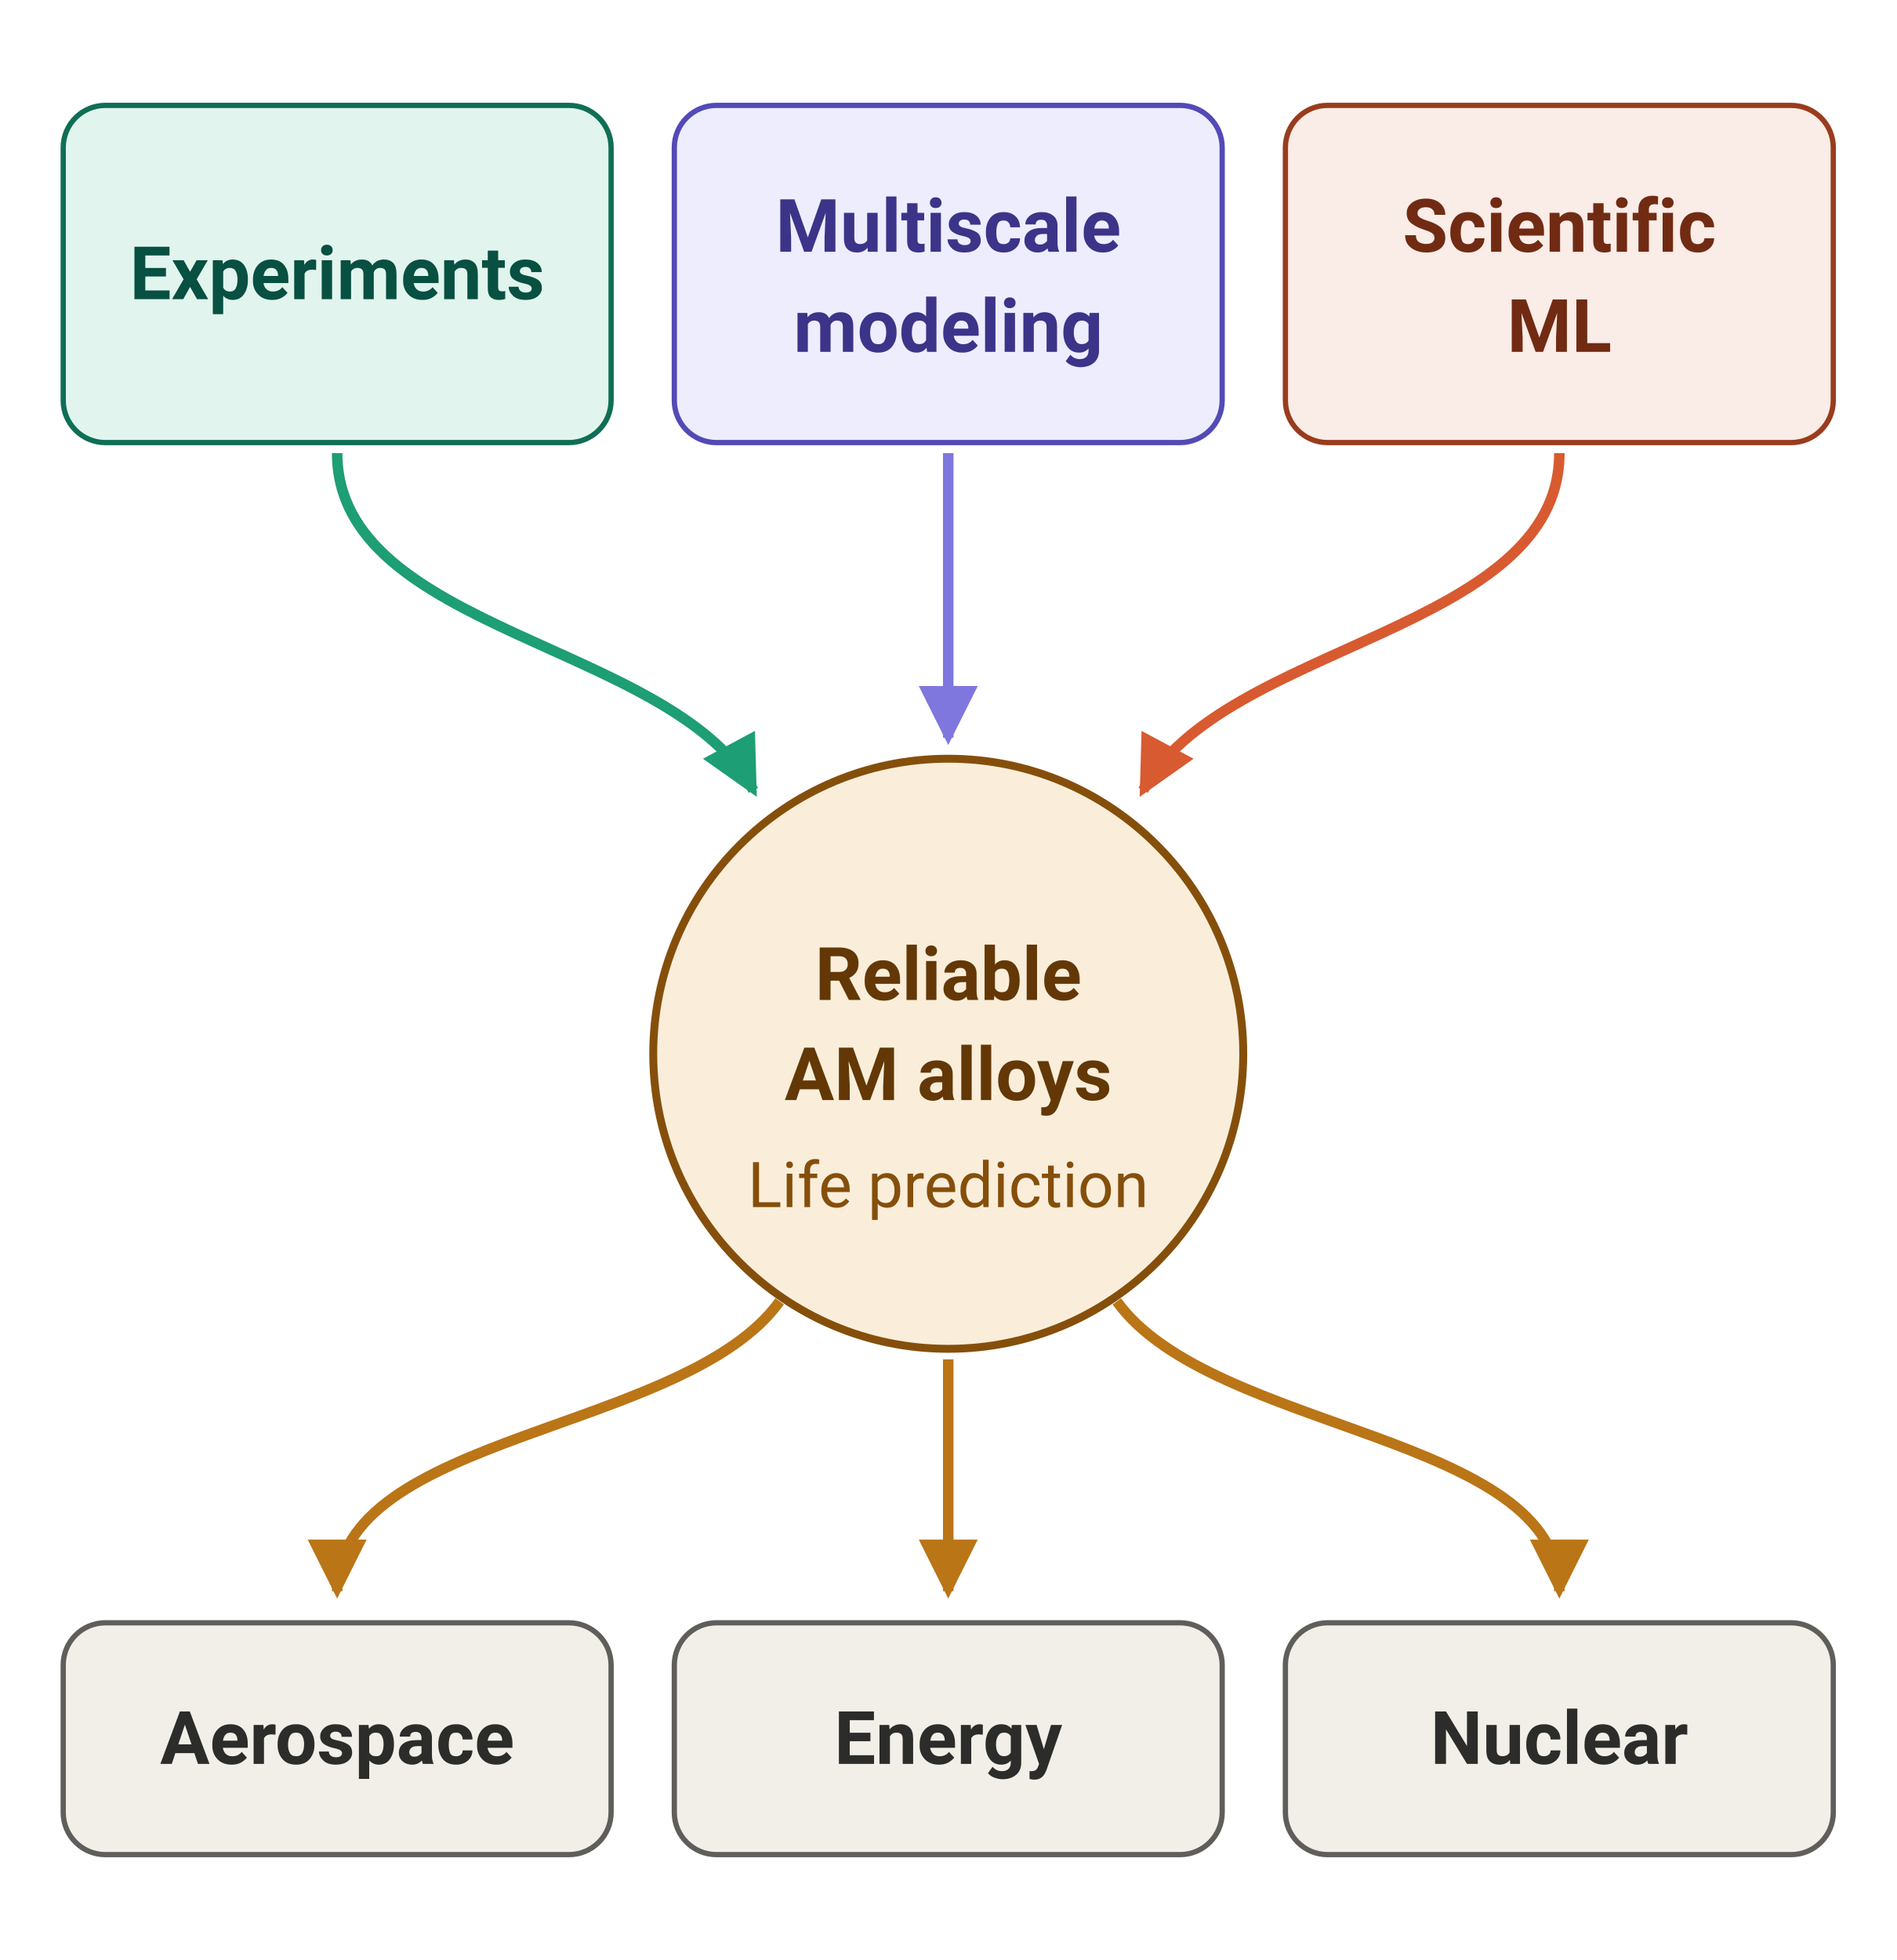
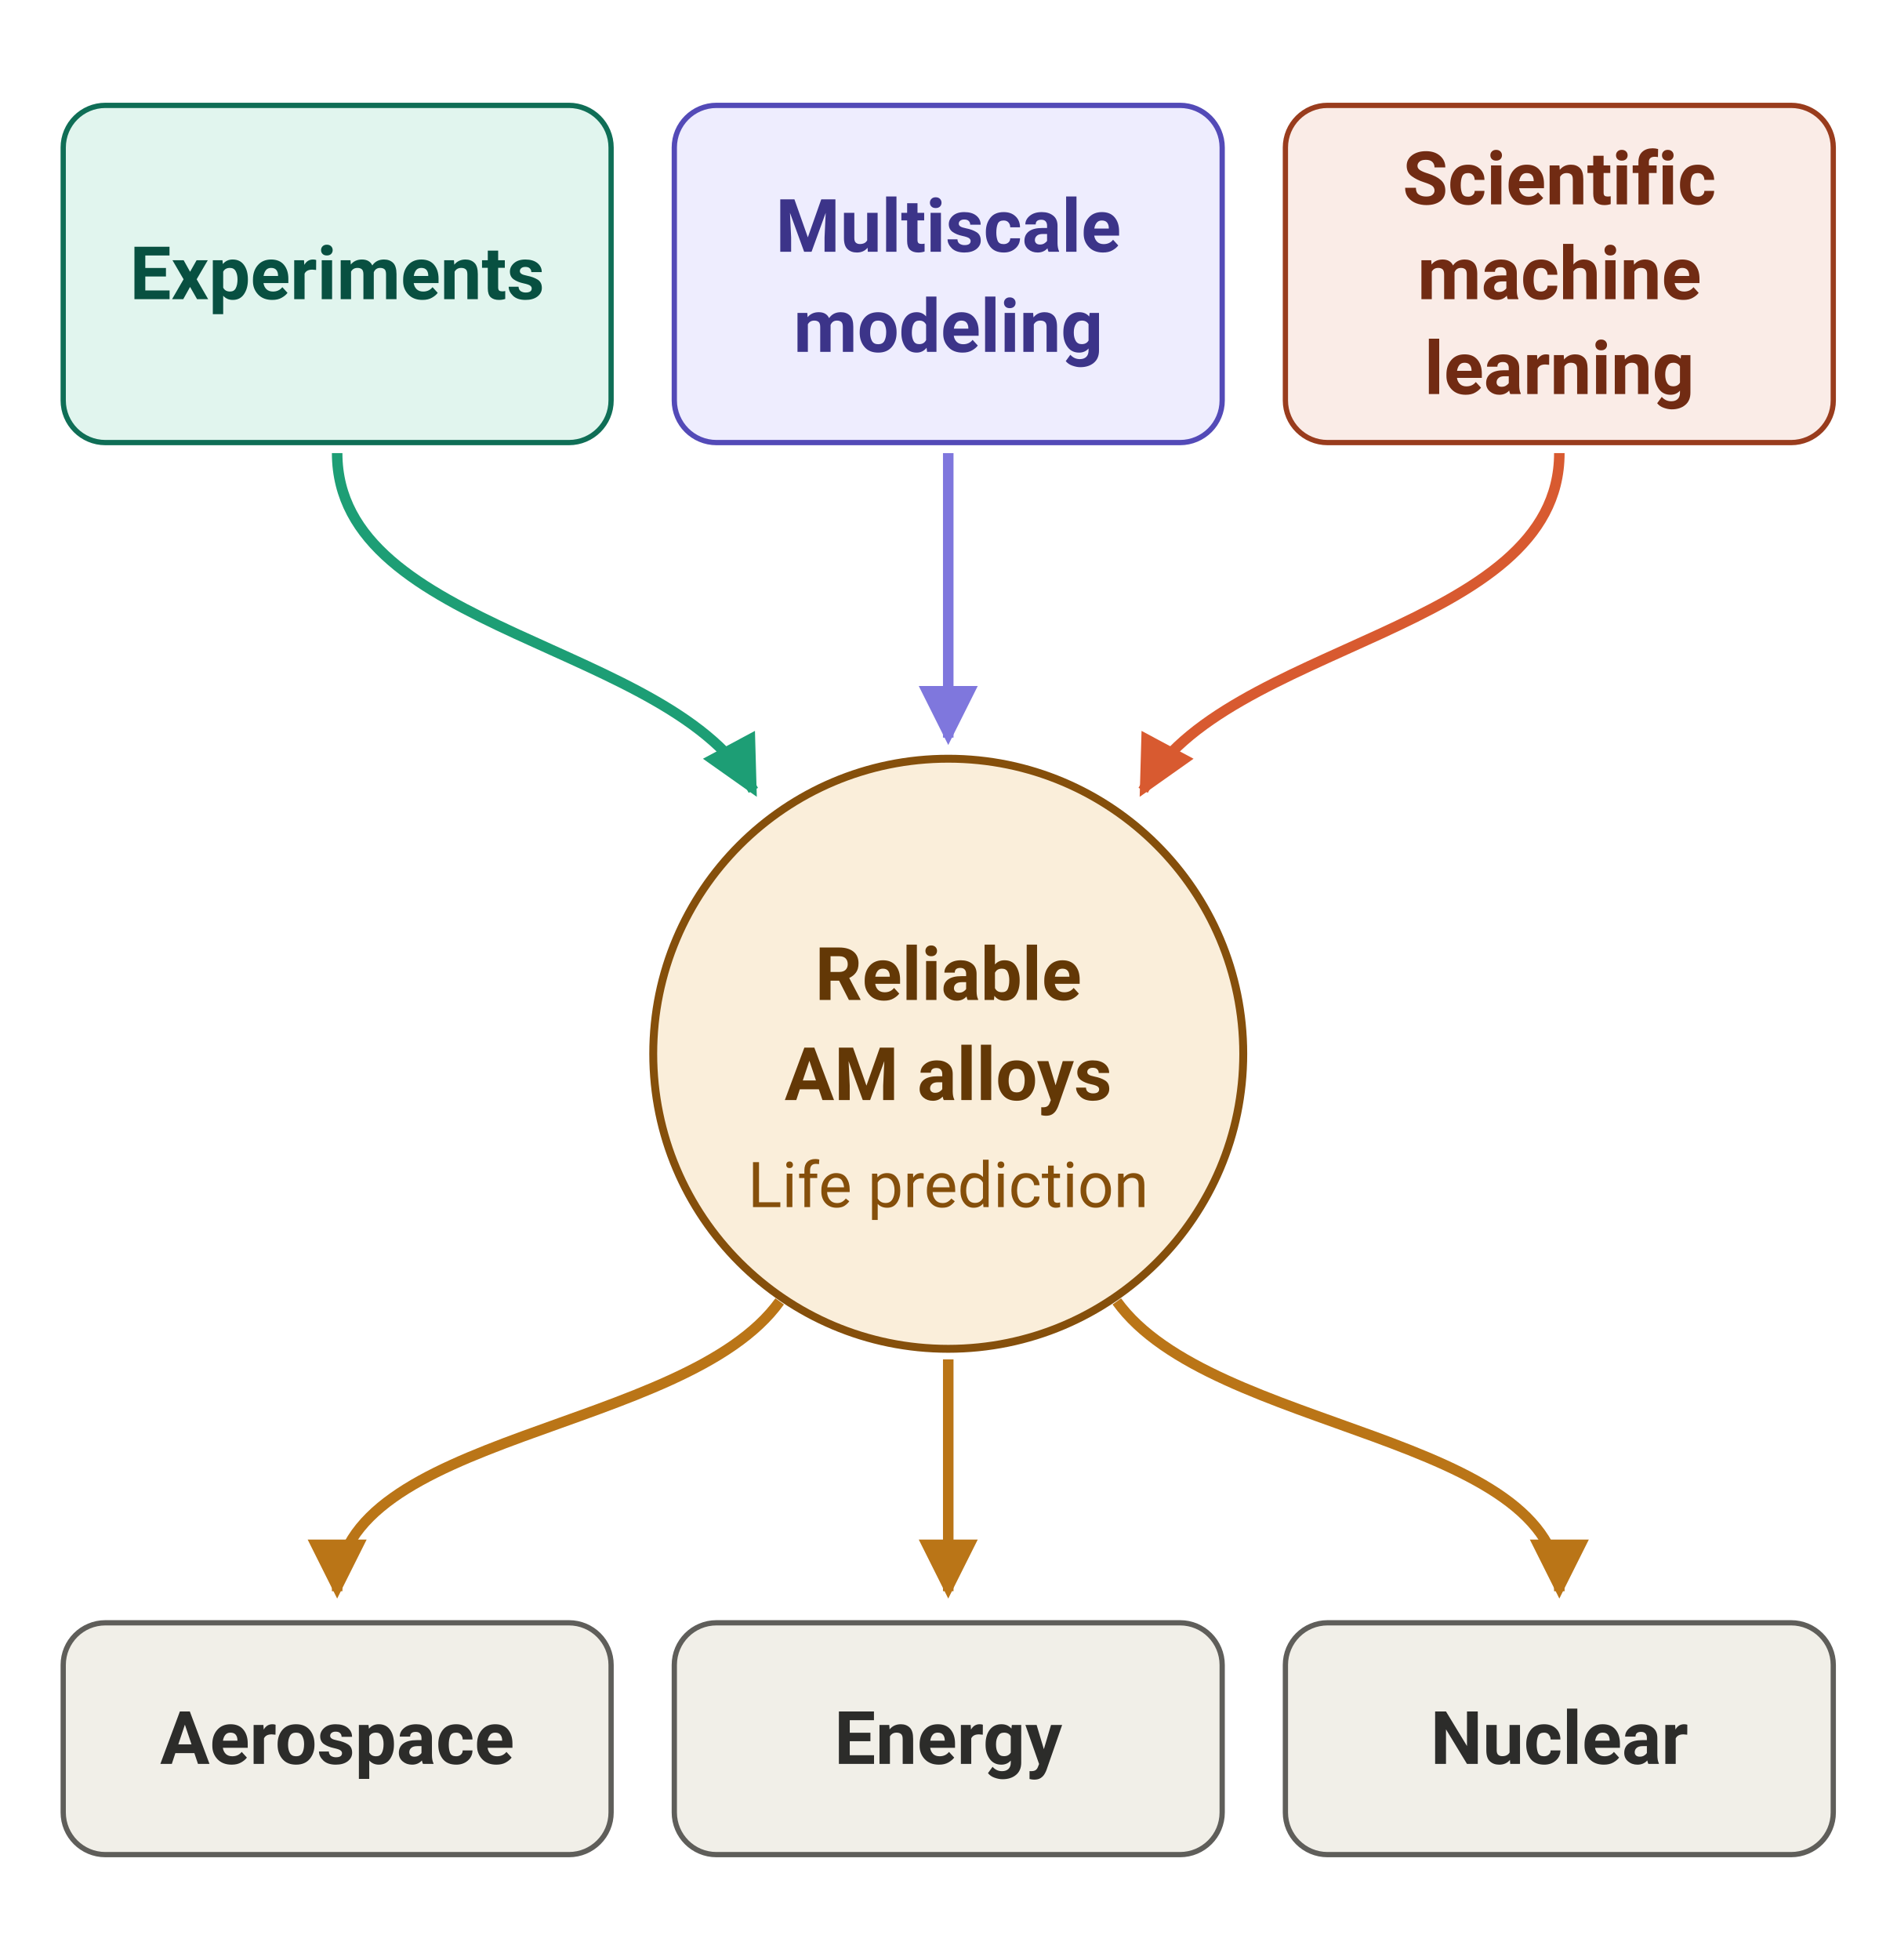
<svg xmlns="http://www.w3.org/2000/svg" viewBox="0 0 360 372" role="img" aria-labelledby="t d">
  <style>
text{font-family:-apple-system,BlinkMacSystemFont,"Segoe UI",Roboto,"Helvetica Neue",Arial,sans-serif;text-anchor:middle;dominant-baseline:central}
.h{font-size:14px;font-weight:600}.s{font-size:12px}
</style>
  <defs>
    <marker id="mt" viewBox="0 0 10 10" refX="8" refY="5" markerWidth="7" markerHeight="7" orient="auto">
      <path d="M1 1L9 5L1 9z" fill="#1D9E75" />
    </marker>
    <marker id="mp" viewBox="0 0 10 10" refX="8" refY="5" markerWidth="7" markerHeight="7" orient="auto">
      <path d="M1 1L9 5L1 9z" fill="#7F77DD" />
    </marker>
    <marker id="mc" viewBox="0 0 10 10" refX="8" refY="5" markerWidth="7" markerHeight="7" orient="auto">
      <path d="M1 1L9 5L1 9z" fill="#D85A30" />
    </marker>
    <marker id="ma" viewBox="0 0 10 10" refX="8" refY="5" markerWidth="7" markerHeight="7" orient="auto">
      <path d="M1 1L9 5L1 9z" fill="#BA7517" />
    </marker>
  </defs>
  <rect x="12" y="20" width="104" height="64" rx="8" fill="#E1F5EE" stroke="#0F6E56" />
  <text class="h" x="64" y="52" fill="#085041">Experiments</text>
  <rect x="128" y="20" width="104" height="64" rx="8" fill="#EEEDFE" stroke="#534AB7" />
  <text class="h" x="180" y="43" fill="#3C3489">Multiscale</text>
  <text class="h" x="180" y="62" fill="#3C3489">modeling</text>
  <rect x="244" y="20" width="104" height="64" rx="8" fill="#FAECE7" stroke="#993C1D" />
-   <text class="h" x="296" y="43" fill="#712B13">Scientific</text>
-   <text class="h" x="296" y="62" fill="#712B13">ML</text>
+   <text class="h" x="296" y="34" fill="#712B13">Scientific</text>
+   <text class="h" x="296" y="52" fill="#712B13">machine</text>
+   <text class="h" x="296" y="70" fill="#712B13">learning</text>
  <path d="M64 86C64 120 128 122 143 150" fill="none" stroke="#1D9E75" stroke-width="2" marker-end="url(#mt)" />
  <path d="M180 86L180 140" fill="none" stroke="#7F77DD" stroke-width="2" marker-end="url(#mp)" />
  <path d="M296 86C296 120 232 122 217 150" fill="none" stroke="#D85A30" stroke-width="2" marker-end="url(#mc)" />
  <circle cx="180" cy="200" r="56" fill="#FAEEDA" stroke="#854F0B" stroke-width="1.5" />
  <text class="h" x="180" y="185" fill="#633806">Reliable</text>
  <text class="h" x="180" y="204" fill="#633806">AM alloys</text>
  <text class="s" x="180" y="225" fill="#854F0B">Life prediction</text>
  <path d="M148 247C130 272 64 272 64 302" fill="none" stroke="#BA7517" stroke-width="2" marker-end="url(#ma)" />
  <path d="M180 258L180 302" fill="none" stroke="#BA7517" stroke-width="2" marker-end="url(#ma)" />
  <path d="M212 247C230 272 296 272 296 302" fill="none" stroke="#BA7517" stroke-width="2" marker-end="url(#ma)" />
  <rect x="12" y="308" width="104" height="44" rx="8" fill="#F1EFE8" stroke="#5F5E5A" />
  <text class="h" x="64" y="330" fill="#2C2C2A">Aerospace</text>
  <rect x="128" y="308" width="104" height="44" rx="8" fill="#F1EFE8" stroke="#5F5E5A" />
  <text class="h" x="180" y="330" fill="#2C2C2A">Energy</text>
  <rect x="244" y="308" width="104" height="44" rx="8" fill="#F1EFE8" stroke="#5F5E5A" />
  <text class="h" x="296" y="330" fill="#2C2C2A">Nuclear</text>
</svg>
